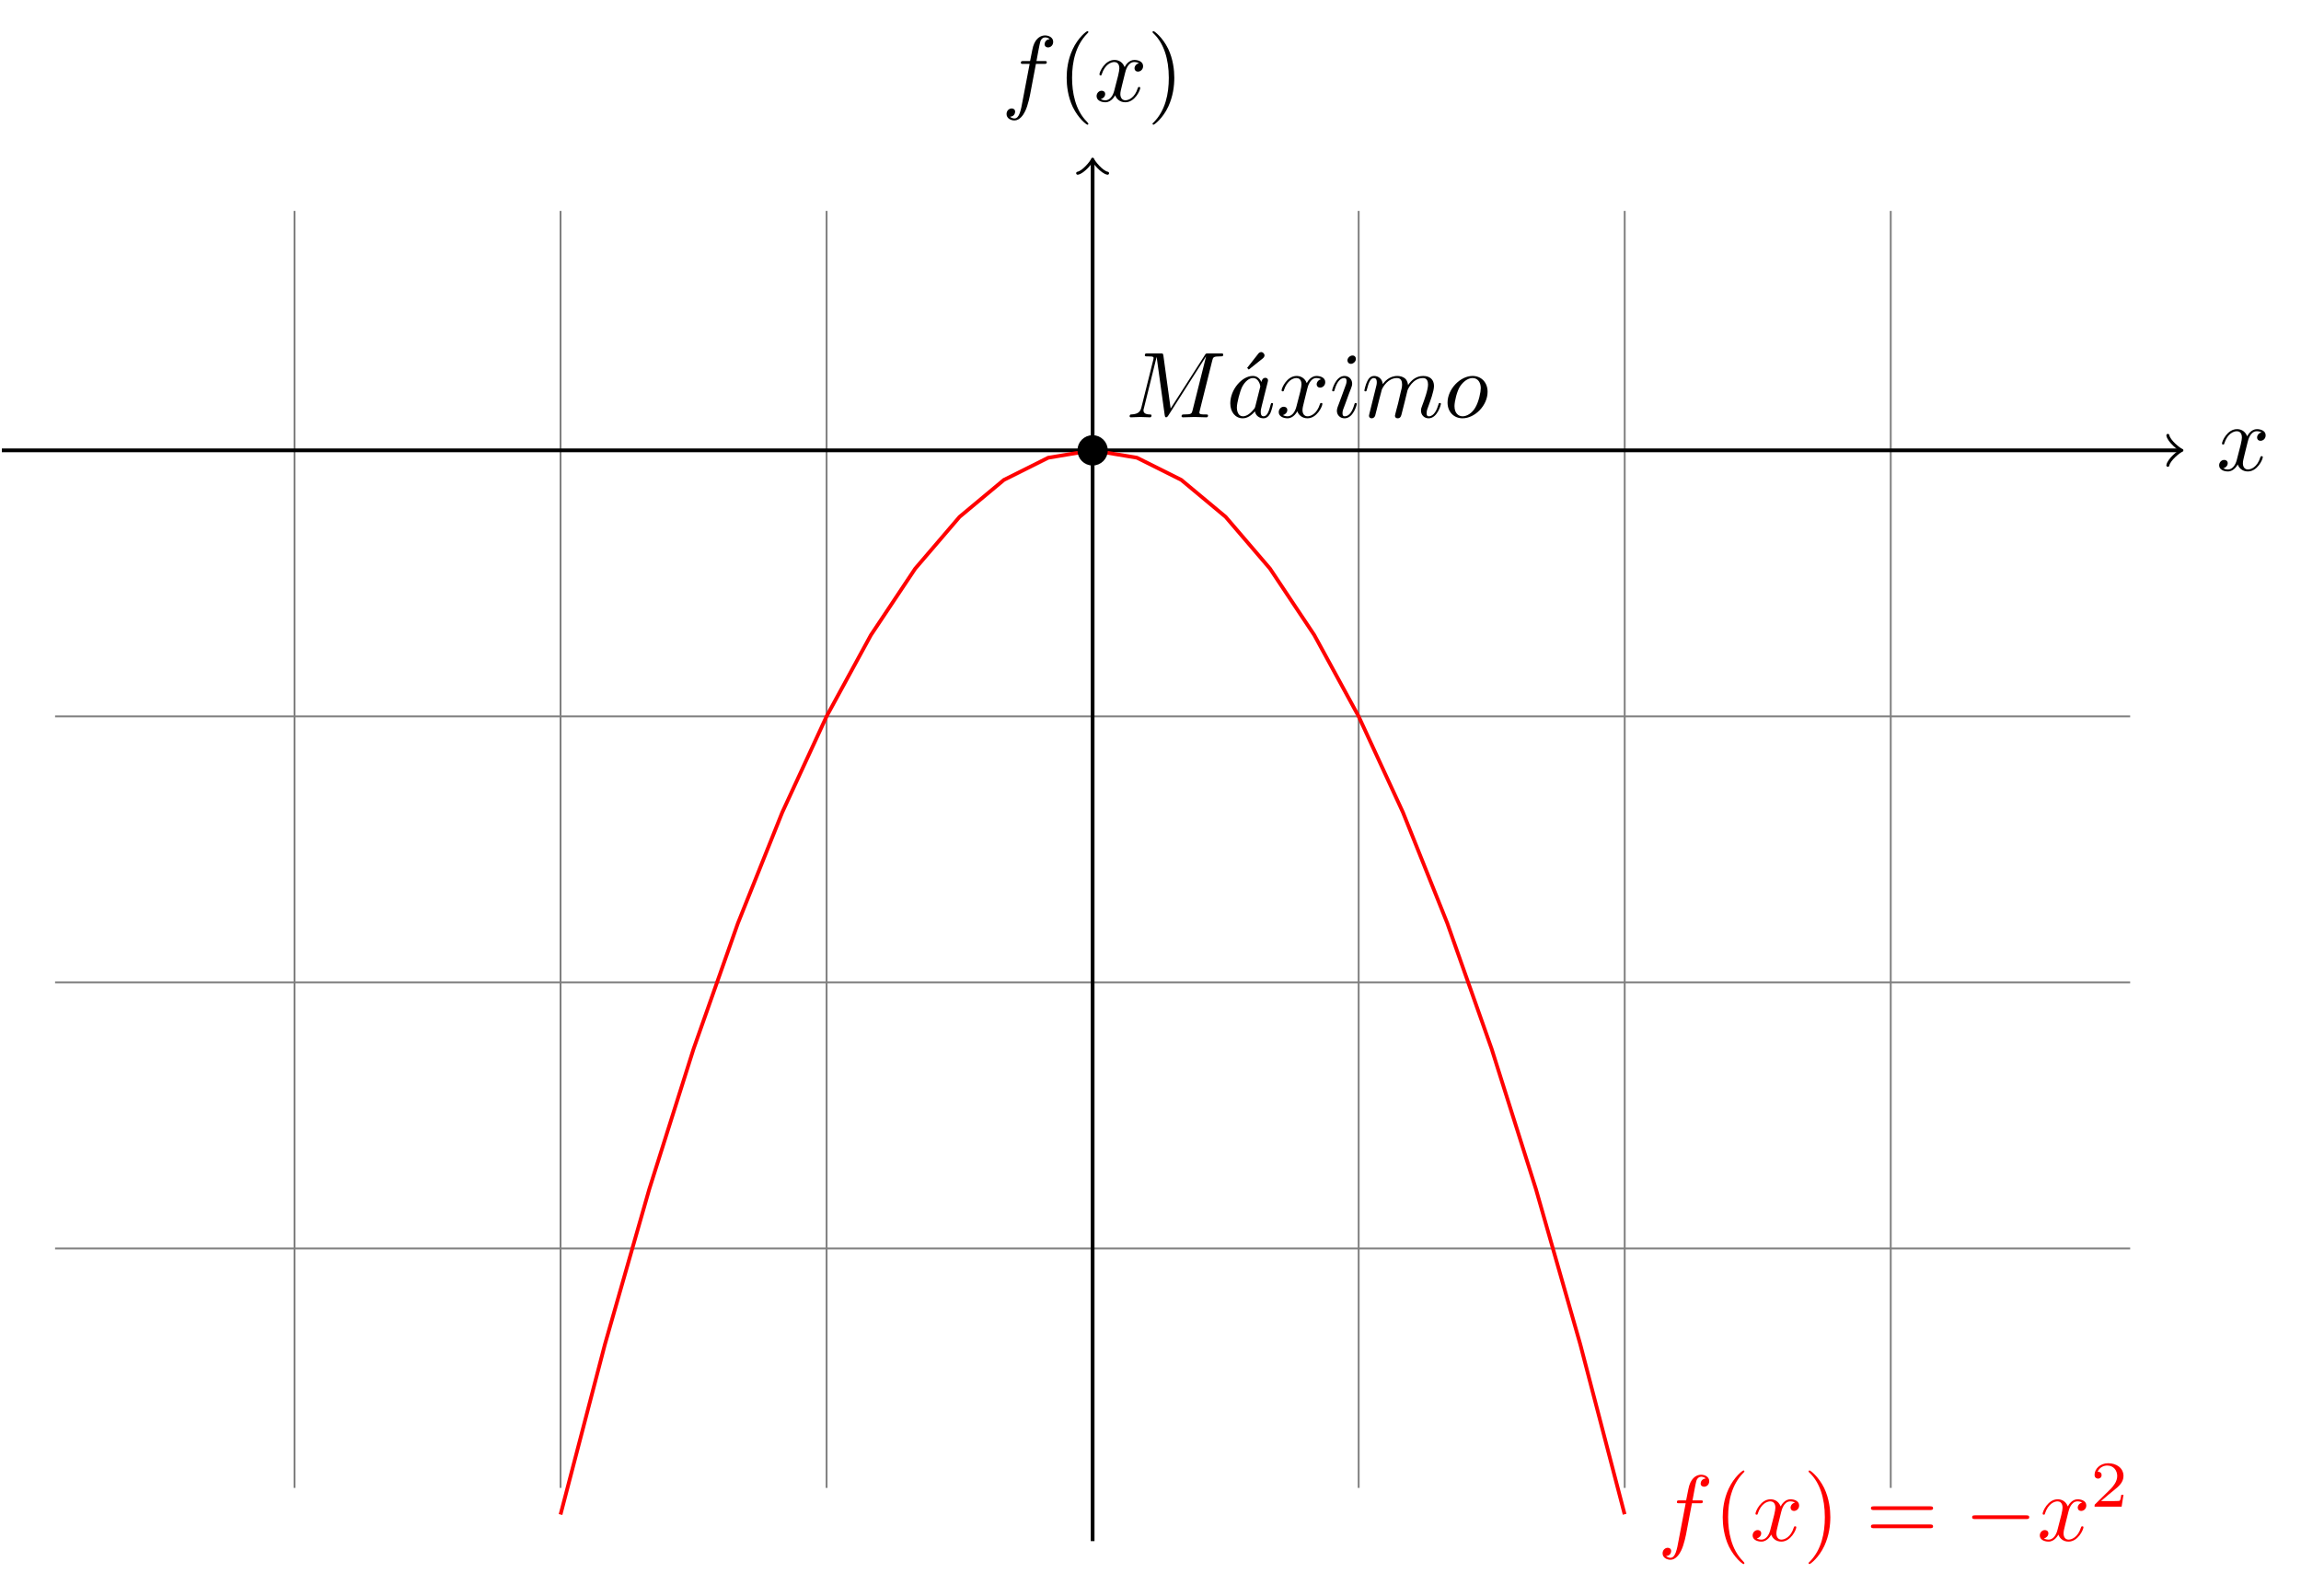
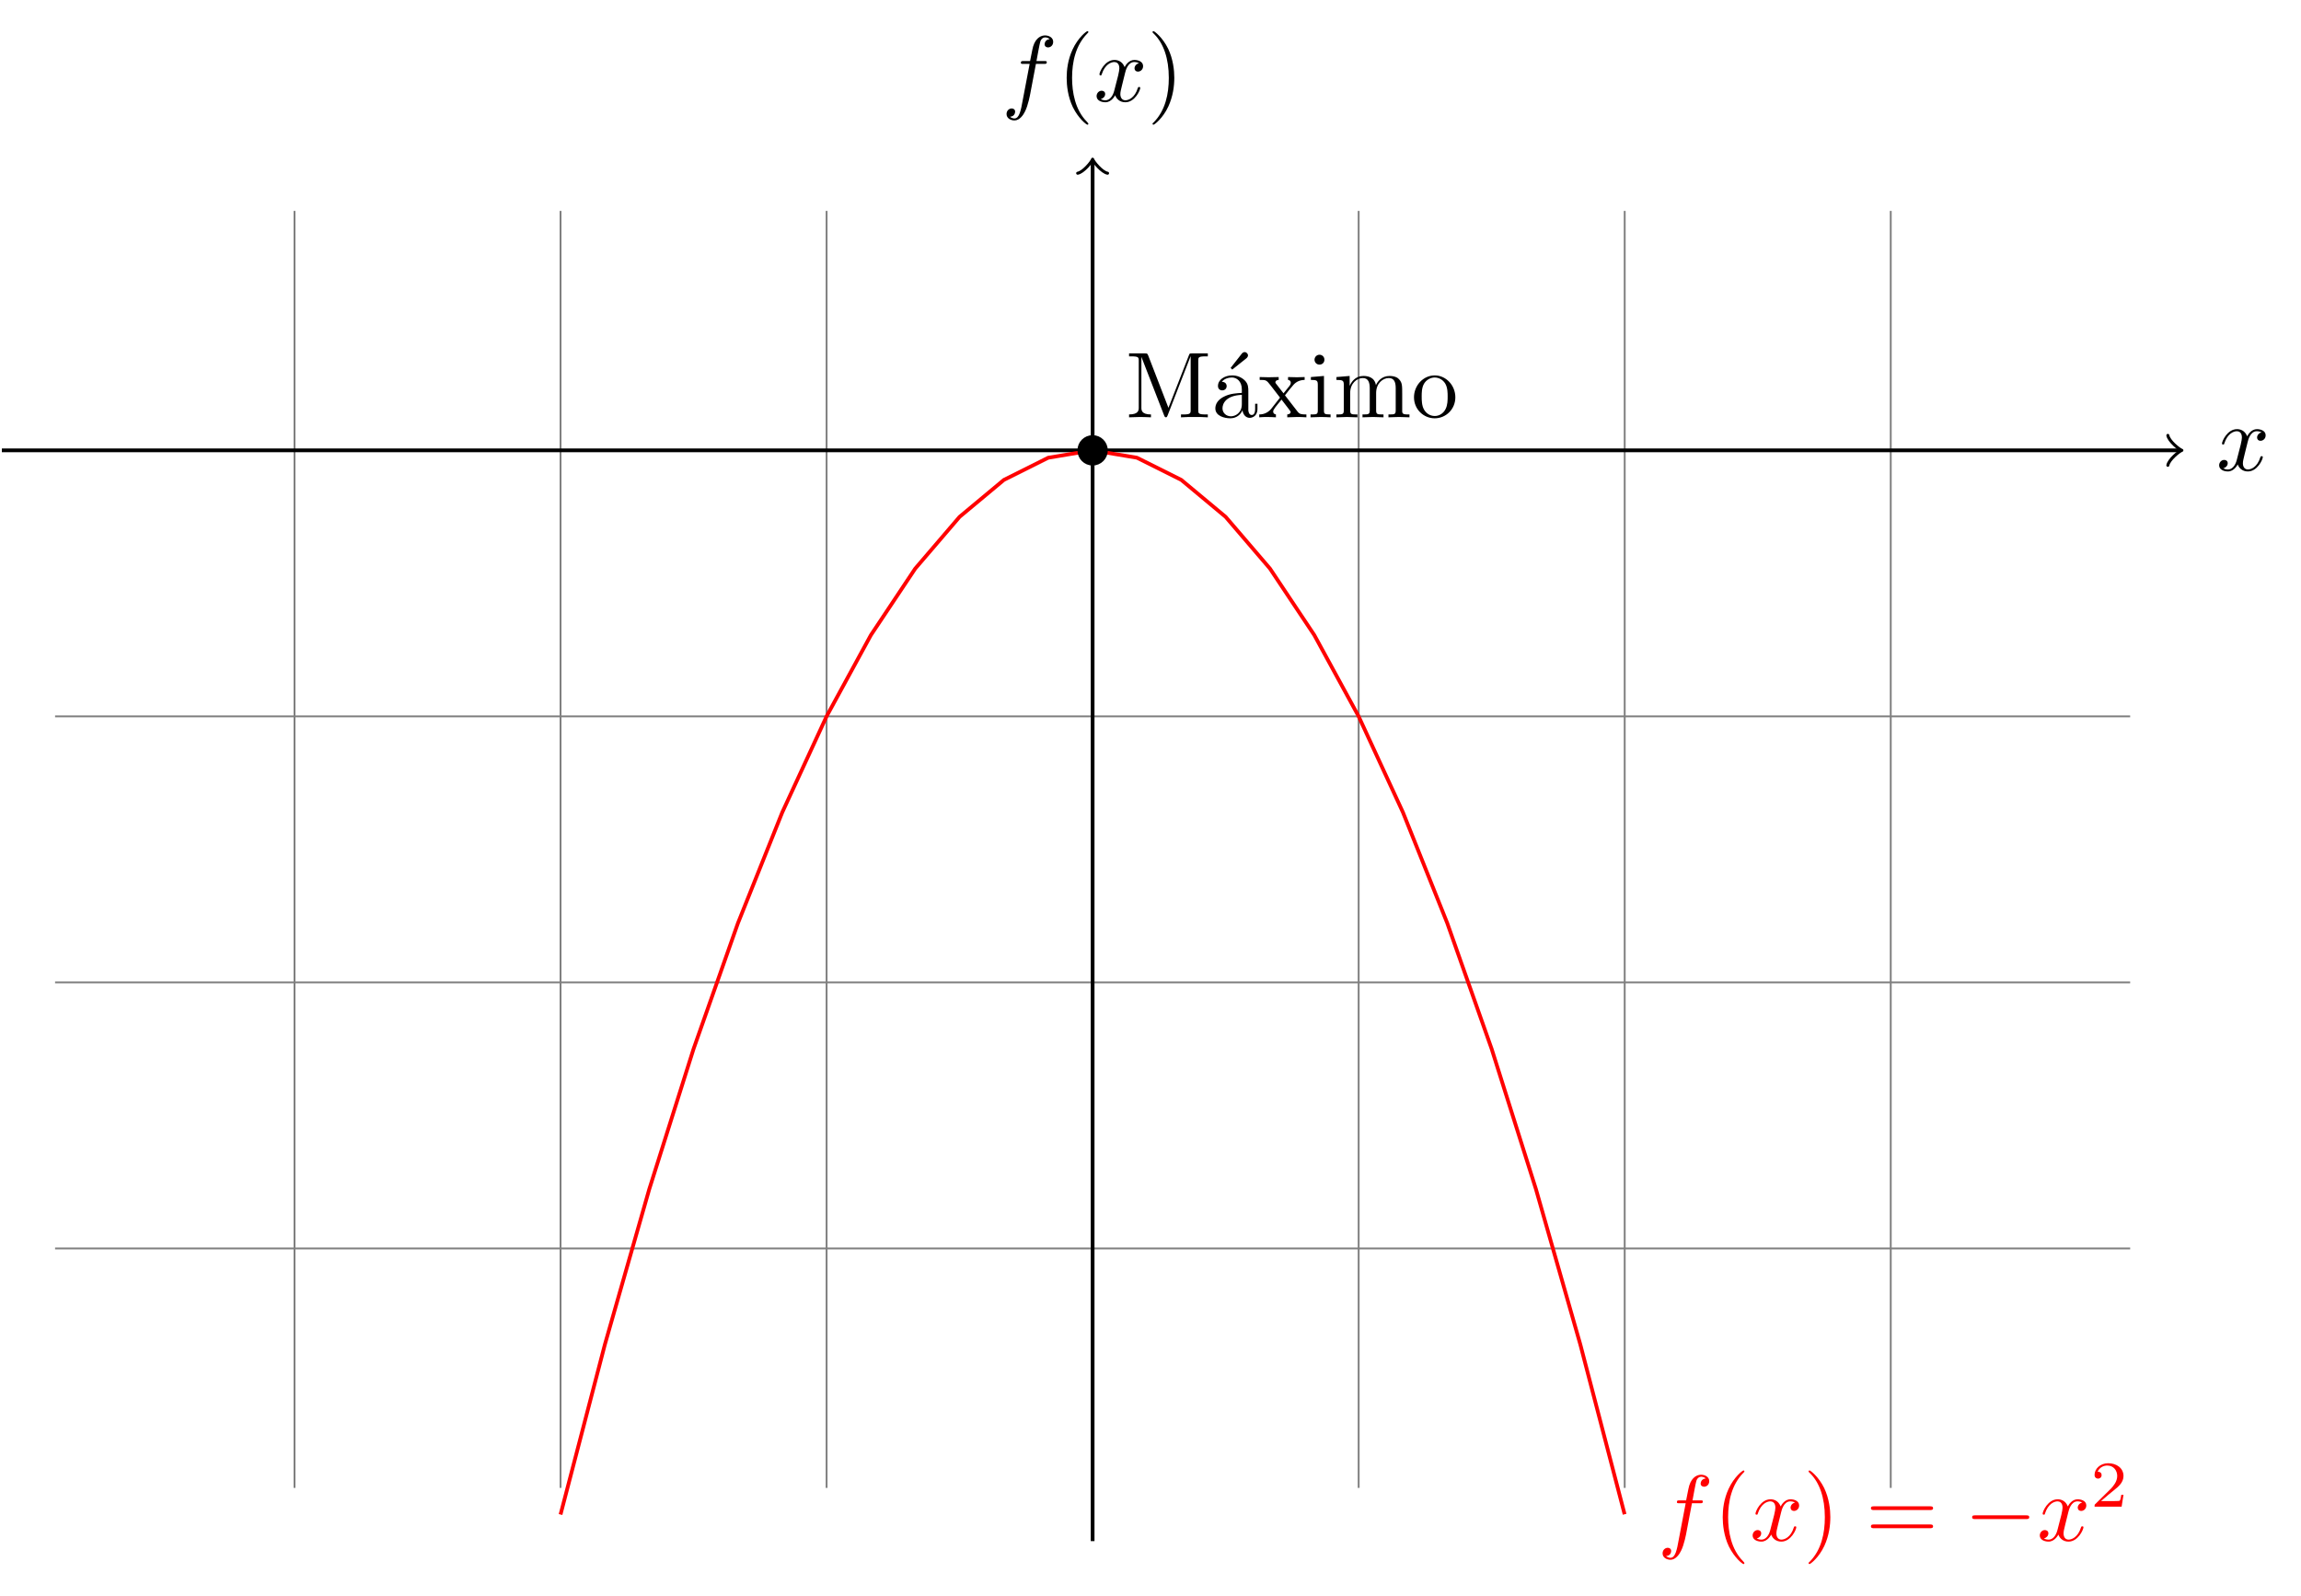
<svg xmlns="http://www.w3.org/2000/svg" version="1.1" id="svg1" width="326.9" height="226.617" viewBox="0 0 326.9 226.617">
  <defs id="defs1" />
  <g id="g1">
    <path id="path1" d="m -110.552,-85.04 h 221.105 m -221.105,28.347 H 110.552 M -110.552,-28.347 H 110.552 M -110.552,0 H 110.552 M -85.04,-110.552 v 136.064 m 28.347,-136.064 v 136.064 m 28.347,-136.064 V 25.512 M 0,-110.552 v 136.064 m 28.347,-136.064 v 136.064 m 28.347,-136.064 v 136.064 m 28.347,-136.064 v 136.064" style="fill:none;stroke:#808080;stroke-width:0.199;stroke-linecap:butt;stroke-linejoin:miter;stroke-miterlimit:10;stroke-dasharray:none;stroke-opacity:1" transform="matrix(1.333333,0,0,-1.333333,155.2267,63.97867)" />
    <path id="path2" d="M -116.222,0 H 115.764" style="fill:none;stroke:#000000;stroke-width:0.399;stroke-linecap:butt;stroke-linejoin:miter;stroke-miterlimit:10;stroke-dasharray:none;stroke-opacity:1" transform="matrix(1.333333,0,0,-1.333333,155.2267,63.97867)" />
    <path id="path3" d="M -1.196,1.594 C -1.096,0.996 0,0.1 0.299,0 0,-0.1 -1.096,-0.996 -1.196,-1.594" style="fill:none;stroke:#000000;stroke-width:0.319;stroke-linecap:round;stroke-linejoin:round;stroke-miterlimit:10;stroke-dasharray:none;stroke-opacity:1" transform="matrix(1.333333,0,0,-1.333333,309.5784,63.97867)" />
    <path id="path4" d="m 3.327,-3.011 c 0.059,-0.258 0.293,-1.172 0.984,-1.172 0.047,0 0.293,0 0.504,0.129 -0.281,0.047 -0.48,0.305 -0.48,0.539 0,0.164 0.105,0.352 0.375,0.352 0.223,0 0.539,-0.188 0.539,-0.586 0,-0.516 -0.586,-0.656 -0.926,-0.656 -0.574,0 -0.926,0.527 -1.043,0.762 -0.258,-0.656 -0.785,-0.762 -1.078,-0.762 -1.043,0 -1.605,1.289 -1.605,1.535 0,0.105 0.105,0.105 0.117,0.105 0.082,0 0.117,-0.023 0.129,-0.117 0.34,-1.055 0.996,-1.301 1.336,-1.301 0.188,0 0.539,0.094 0.539,0.668 0,0.305 -0.164,0.973 -0.539,2.367 -0.152,0.621 -0.504,1.043 -0.949,1.043 -0.059,0 -0.281,0 -0.492,-0.129 0.246,-0.059 0.469,-0.27 0.469,-0.539 0,-0.27 -0.223,-0.352 -0.375,-0.352 -0.293,0 -0.539,0.258 -0.539,0.574 0,0.457 0.492,0.656 0.937,0.656 0.656,0 1.008,-0.691 1.043,-0.75 0.117,0.363 0.48,0.75 1.078,0.75 1.02,0 1.594,-1.277 1.594,-1.535 0,-0.094 -0.094,-0.094 -0.129,-0.094 -0.082,0 -0.105,0.035 -0.129,0.105 -0.328,1.066 -0.996,1.312 -1.324,1.312 -0.387,0 -0.539,-0.328 -0.539,-0.656 0,-0.223 0.059,-0.445 0.164,-0.879 z m 0,0" style="fill:#000000;fill-opacity:1;fill-rule:nonzero;stroke:none" aria-label="x" transform="matrix(1.333333,0,0,1.333333,314.88,66.83867)" />
    <path id="path5" d="M 0,-116.222 V 30.723" style="fill:none;stroke:#000000;stroke-width:0.399;stroke-linecap:butt;stroke-linejoin:miter;stroke-miterlimit:10;stroke-dasharray:none;stroke-opacity:1" transform="matrix(1.333333,0,0,-1.333333,155.2267,63.97867)" />
    <path id="path6" d="M -1.196,1.594 C -1.096,0.996 0,0.1 0.299,0 0,-0.1 -1.096,-0.996 -1.196,-1.594" style="fill:none;stroke:#000000;stroke-width:0.319;stroke-linecap:round;stroke-linejoin:round;stroke-miterlimit:10;stroke-dasharray:none;stroke-opacity:1" transform="matrix(0,-1.333333,-1.333333,0,155.2267,23.01417)" />
    <g id="g6" aria-label="f(x)" transform="matrix(1.333333,0,0,1.333333,142.2987,14.39067)">
      <path id="path7" d="M 3.655,-3.984 H 4.51 c 0.199,0 0.305,0 0.305,-0.199 0,-0.105 -0.105,-0.105 -0.27,-0.105 H 3.713 l 0.211,-1.137 c 0.035,-0.211 0.176,-0.914 0.234,-1.043 0.094,-0.188 0.258,-0.34 0.469,-0.34 0.047,0 0.305,0 0.492,0.188 -0.434,0.035 -0.539,0.387 -0.539,0.539 0,0.223 0.176,0.34 0.363,0.34 0.27,0 0.551,-0.211 0.551,-0.598 0,-0.457 -0.457,-0.68 -0.867,-0.68 -0.34,0 -0.961,0.176 -1.266,1.16 -0.059,0.211 -0.082,0.316 -0.328,1.57 H 2.354 c -0.199,0 -0.305,0 -0.305,0.188 0,0.117 0.094,0.117 0.281,0.117 h 0.656 l -0.75,3.937 C 2.061,0.914 1.897,1.828 1.37,1.828 c -0.035,0 -0.281,0 -0.469,-0.188 C 1.358,1.617 1.44,1.254 1.44,1.102 1.44,0.879 1.264,0.762 1.077,0.762 0.819,0.762 0.526,0.973 0.526,1.359 c 0,0.445 0.434,0.68 0.844,0.68 0.551,0 0.949,-0.586 1.125,-0.961 0.328,-0.633 0.551,-1.84 0.562,-1.91 z m 0,0" style="fill:#000000;fill-opacity:1;fill-rule:nonzero;stroke:none" />
      <path id="path8" d="m 9.242,2.391 c 0,-0.035 0,-0.047 -0.164,-0.223 C 7.836,0.914 7.507,-0.961 7.507,-2.496 c 0,-1.723 0.387,-3.457 1.605,-4.711 0.129,-0.117 0.129,-0.129 0.129,-0.164 0,-0.07 -0.035,-0.105 -0.094,-0.105 -0.105,0 -0.996,0.68 -1.582,1.945 -0.516,1.102 -0.633,2.203 -0.633,3.035 0,0.785 0.117,1.992 0.656,3.117 0.598,1.219 1.453,1.875 1.559,1.875 0.059,0 0.094,-0.035 0.094,-0.105 z m 0,0" style="fill:#000000;fill-opacity:1;fill-rule:nonzero;stroke:none" />
      <path id="path9" d="m 13.153,-3.012 c 0.059,-0.258 0.293,-1.172 0.984,-1.172 0.047,0 0.293,0 0.504,0.129 -0.281,0.047 -0.48,0.305 -0.48,0.539 0,0.164 0.105,0.352 0.375,0.352 0.223,0 0.539,-0.188 0.539,-0.586 0,-0.516 -0.586,-0.656 -0.926,-0.656 -0.574,0 -0.926,0.527 -1.043,0.762 -0.258,-0.656 -0.785,-0.762 -1.078,-0.762 -1.043,0 -1.605,1.289 -1.605,1.535 0,0.105 0.105,0.105 0.117,0.105 0.082,0 0.117,-0.023 0.129,-0.117 0.34,-1.055 0.996,-1.301 1.336,-1.301 0.188,0 0.539,0.094 0.539,0.668 0,0.305 -0.164,0.973 -0.539,2.367 -0.152,0.621 -0.504,1.043 -0.949,1.043 -0.059,0 -0.281,0 -0.492,-0.129 0.246,-0.059 0.469,-0.27 0.469,-0.539 0,-0.27 -0.223,-0.352 -0.375,-0.352 -0.293,0 -0.539,0.258 -0.539,0.574 0,0.457 0.492,0.656 0.938,0.656 0.656,0 1.008,-0.691 1.043,-0.75 0.117,0.363 0.48,0.75 1.078,0.75 1.02,0 1.594,-1.277 1.594,-1.535 0,-0.094 -0.094,-0.094 -0.129,-0.094 -0.082,0 -0.105,0.035 -0.129,0.105 -0.328,1.066 -0.996,1.312 -1.324,1.312 -0.387,0 -0.539,-0.328 -0.539,-0.656 0,-0.223 0.059,-0.445 0.164,-0.879 z m 0,0" style="fill:#000000;fill-opacity:1;fill-rule:nonzero;stroke:none" />
      <path id="path10" d="m 18.4,-2.496 c 0,-0.773 -0.117,-1.98 -0.656,-3.105 -0.598,-1.219 -1.465,-1.875 -1.559,-1.875 -0.059,0 -0.105,0.047 -0.105,0.105 0,0.035 0,0.047 0.199,0.234 0.973,0.984 1.535,2.566 1.535,4.641 0,1.711 -0.363,3.457 -1.594,4.723 -0.141,0.117 -0.141,0.129 -0.141,0.164 0,0.059 0.047,0.105 0.105,0.105 0.094,0 0.996,-0.68 1.582,-1.945 0.504,-1.102 0.633,-2.203 0.633,-3.047 z m 0,0" style="fill:#000000;fill-opacity:1;fill-rule:nonzero;stroke:none" />
    </g>
    <path id="path11" d="m -56.694,-113.387 4.724,18.11 4.724,16.535 4.724,14.96 4.724,13.386 4.724,11.811 4.724,10.236 4.724,8.662 4.724,7.087 4.724,5.512 4.724,3.938 4.724,2.363 L -0.003,0 4.721,-0.786 l 4.724,-2.361 4.724,-3.936 4.724,-5.51 4.724,-7.085 4.724,-8.659 4.724,-10.234 4.724,-11.808 4.724,-13.384 4.724,-14.958 4.724,-16.532 4.724,-18.107" style="fill:none;stroke:#ff0000;stroke-width:0.399;stroke-linecap:butt;stroke-linejoin:miter;stroke-miterlimit:10;stroke-dasharray:none;stroke-opacity:1" transform="matrix(1.333333,0,0,-1.333333,155.2267,63.97867)" />
    <g id="g11" aria-label="f(x)=−x&#10;2" transform="matrix(1.333333,0,0,1.333333,235.5013,218.8693)">
      <path id="path12" d="m 3.655,-3.983 h 0.855 c 0.199,0 0.305,0 0.305,-0.199 0,-0.105 -0.105,-0.105 -0.27,-0.105 H 3.714 l 0.211,-1.137 c 0.035,-0.211 0.176,-0.914 0.234,-1.043 0.094,-0.188 0.258,-0.34 0.469,-0.34 0.047,0 0.305,0 0.492,0.188 -0.434,0.035 -0.539,0.387 -0.539,0.539 0,0.223 0.176,0.34 0.363,0.34 0.27,0 0.551,-0.211 0.551,-0.598 0,-0.457 -0.457,-0.68 -0.867,-0.68 -0.34,0 -0.961,0.176 -1.266,1.16 -0.059,0.211 -0.082,0.316 -0.328,1.57 H 2.354 c -0.199,0 -0.305,0 -0.305,0.188 0,0.117 0.094,0.117 0.281,0.117 h 0.656 l -0.75,3.938 C 2.062,0.915 1.897,1.829 1.37,1.829 c -0.035,0 -0.281,0 -0.469,-0.188 C 1.358,1.619 1.44,1.255 1.44,1.103 c 0,-0.223 -0.176,-0.34 -0.363,-0.34 -0.258,0 -0.551,0.211 -0.551,0.598 0,0.445 0.434,0.68 0.844,0.68 0.551,0 0.949,-0.586 1.125,-0.961 0.328,-0.633 0.551,-1.84 0.562,-1.91 z m 0,0" style="fill:#ff0000;fill-opacity:1;fill-rule:nonzero;stroke:none" />
      <path id="path13" d="m 9.242,2.392 c 0,-0.035 0,-0.047 -0.164,-0.223 -1.242,-1.254 -1.57,-3.129 -1.57,-4.664 0,-1.723 0.387,-3.457 1.605,-4.711 0.129,-0.117 0.129,-0.129 0.129,-0.164 0,-0.07 -0.035,-0.105 -0.094,-0.105 -0.105,0 -0.996,0.68 -1.582,1.945 -0.516,1.102 -0.633,2.203 -0.633,3.035 0,0.785 0.117,1.992 0.656,3.117 0.598,1.219 1.453,1.875 1.559,1.875 0.059,0 0.094,-0.035 0.094,-0.105 z m 0,0" style="fill:#ff0000;fill-opacity:1;fill-rule:nonzero;stroke:none" />
      <path id="path14" d="m 13.153,-3.01 c 0.059,-0.258 0.293,-1.172 0.984,-1.172 0.047,0 0.293,0 0.504,0.129 -0.281,0.047 -0.48,0.305 -0.48,0.539 0,0.164 0.105,0.352 0.375,0.352 0.223,0 0.539,-0.188 0.539,-0.586 0,-0.516 -0.586,-0.656 -0.926,-0.656 -0.574,0 -0.926,0.527 -1.043,0.762 -0.258,-0.656 -0.785,-0.762 -1.078,-0.762 -1.043,0 -1.605,1.289 -1.605,1.535 0,0.105 0.105,0.105 0.117,0.105 0.082,0 0.117,-0.023 0.129,-0.117 0.34,-1.055 0.996,-1.301 1.336,-1.301 0.188,0 0.539,0.094 0.539,0.668 0,0.305 -0.164,0.973 -0.539,2.367 -0.152,0.621 -0.504,1.043 -0.949,1.043 -0.059,0 -0.281,0 -0.492,-0.129 0.246,-0.059 0.469,-0.27 0.469,-0.539 0,-0.27 -0.223,-0.352 -0.375,-0.352 -0.293,0 -0.539,0.258 -0.539,0.574 0,0.457 0.492,0.656 0.938,0.656 0.656,0 1.008,-0.691 1.043,-0.75 0.117,0.363 0.48,0.75 1.078,0.75 1.02,0 1.594,-1.277 1.594,-1.535 0,-0.094 -0.094,-0.094 -0.129,-0.094 -0.082,0 -0.105,0.035 -0.129,0.105 -0.328,1.066 -0.996,1.312 -1.324,1.312 -0.387,0 -0.539,-0.328 -0.539,-0.656 0,-0.223 0.059,-0.445 0.164,-0.879 z m 0,0" style="fill:#ff0000;fill-opacity:1;fill-rule:nonzero;stroke:none" />
      <path id="path15" d="m 18.4,-2.495 c 0,-0.773 -0.117,-1.98 -0.656,-3.105 -0.598,-1.219 -1.465,-1.875 -1.559,-1.875 -0.059,0 -0.105,0.047 -0.105,0.105 0,0.035 0,0.047 0.199,0.234 0.973,0.984 1.535,2.566 1.535,4.641 0,1.711 -0.363,3.457 -1.594,4.723 -0.141,0.117 -0.141,0.129 -0.141,0.164 0,0.059 0.047,0.105 0.105,0.105 0.094,0 0.996,-0.68 1.582,-1.945 0.504,-1.102 0.633,-2.203 0.633,-3.047 z m 10.605,-0.762 c 0.152,0 0.34,0 0.34,-0.199 0,-0.199 -0.188,-0.199 -0.328,-0.199 h -5.965 c -0.141,0 -0.328,0 -0.328,0.199 0,0.199 0.188,0.199 0.34,0.199 z m 0.012,1.934 c 0.141,0 0.328,0 0.328,-0.199 0,-0.199 -0.188,-0.199 -0.34,-0.199 H 23.064 c -0.152,0 -0.34,0 -0.34,0.199 0,0.199 0.188,0.199 0.328,0.199 z m 0,0" style="fill:#ff0000;fill-opacity:1;fill-rule:nonzero;stroke:none" />
      <path id="path16" d="m 39.239,-2.296 c 0.176,0 0.352,0 0.352,-0.199 0,-0.199 -0.176,-0.199 -0.352,-0.199 h -5.391 c -0.164,0 -0.34,0 -0.34,0.199 0,0.199 0.176,0.199 0.34,0.199 z m 0,0" style="fill:#ff0000;fill-opacity:1;fill-rule:nonzero;stroke:none" />
      <path id="path17" d="m 43.751,-3.01 c 0.059,-0.258 0.293,-1.172 0.984,-1.172 0.047,0 0.293,0 0.504,0.129 -0.281,0.047 -0.48,0.305 -0.48,0.539 0,0.164 0.105,0.352 0.375,0.352 0.223,0 0.539,-0.188 0.539,-0.586 0,-0.516 -0.586,-0.656 -0.926,-0.656 -0.574,0 -0.926,0.527 -1.043,0.762 -0.258,-0.656 -0.785,-0.762 -1.078,-0.762 -1.043,0 -1.605,1.289 -1.605,1.535 0,0.105 0.105,0.105 0.117,0.105 0.082,0 0.117,-0.023 0.129,-0.117 0.34,-1.055 0.996,-1.301 1.336,-1.301 0.188,0 0.539,0.094 0.539,0.668 0,0.305 -0.164,0.973 -0.539,2.367 -0.152,0.621 -0.504,1.043 -0.949,1.043 -0.059,0 -0.281,0 -0.492,-0.129 0.246,-0.059 0.469,-0.27 0.469,-0.539 0,-0.27 -0.223,-0.352 -0.375,-0.352 -0.293,0 -0.539,0.258 -0.539,0.574 0,0.457 0.492,0.656 0.938,0.656 0.656,0 1.008,-0.691 1.043,-0.75 0.117,0.363 0.48,0.75 1.078,0.75 1.02,0 1.594,-1.277 1.594,-1.535 0,-0.094 -0.094,-0.094 -0.129,-0.094 -0.082,0 -0.105,0.035 -0.129,0.105 -0.328,1.066 -0.996,1.312 -1.324,1.312 -0.387,0 -0.539,-0.328 -0.539,-0.656 0,-0.223 0.059,-0.445 0.164,-0.879 z m 0,0" style="fill:#ff0000;fill-opacity:1;fill-rule:nonzero;stroke:none" />
      <path id="path18" d="m 49.634,-4.882 h -0.234 c -0.023,0.152 -0.082,0.562 -0.176,0.633 -0.059,0.035 -0.598,0.035 -0.691,0.035 h -1.289 c 0.738,-0.645 0.984,-0.844 1.395,-1.172 0.516,-0.41 0.996,-0.844 0.996,-1.5 0,-0.844 -0.738,-1.359 -1.629,-1.359 -0.867,0 -1.453,0.609 -1.453,1.242 0,0.363 0.305,0.398 0.375,0.398 0.164,0 0.375,-0.117 0.375,-0.375 0,-0.129 -0.059,-0.363 -0.422,-0.363 0.223,-0.504 0.691,-0.656 1.02,-0.656 0.703,0 1.066,0.551 1.066,1.113 0,0.609 -0.434,1.09 -0.656,1.336 l -1.688,1.664 c -0.07,0.059 -0.07,0.07 -0.07,0.27 h 2.883 z m 0,0" style="fill:#ff0000;fill-opacity:1;fill-rule:nonzero;stroke:none" />
    </g>
    <path id="path19" d="M 1.417,0 C 1.417,0.783 0.783,1.417 0,1.417 -0.783,1.417 -1.417,0.783 -1.417,0 c 0,-0.783 0.635,-1.417 1.417,-1.417 0.783,0 1.417,0.635 1.417,1.417 z" style="fill:#000000;fill-opacity:1;fill-rule:nonzero;stroke:#000000;stroke-width:0.399;stroke-linecap:butt;stroke-linejoin:miter;stroke-miterlimit:10;stroke-dasharray:none;stroke-opacity:1" transform="matrix(1.333333,0,0,-1.333333,155.2267,63.97867)" />
-     <g id="g19" aria-label="M´aximo" transform="matrix(1.333333,0,0,1.333333,159.92,59.28533)">
-       <path id="path20" d="m 9.224,-6.035 c 0.094,-0.363 0.105,-0.457 0.855,-0.457 0.234,0 0.316,0 0.316,-0.199 0,-0.117 -0.094,-0.117 -0.27,-0.117 H 8.814 c -0.258,0 -0.27,0 -0.387,0.199 L 4.794,-0.938 4.021,-6.574 c -0.035,-0.234 -0.059,-0.234 -0.316,-0.234 h -1.359 c -0.188,0 -0.305,0 -0.305,0.199 0,0.117 0.094,0.117 0.293,0.117 0.129,0 0.305,0.012 0.422,0.012 0.164,0.023 0.223,0.059 0.223,0.164 0,0.035 -0.012,0.07 -0.035,0.188 L 1.677,-1.055 c -0.105,0.398 -0.27,0.715 -1.078,0.75 -0.047,0 -0.176,0 -0.176,0.188 0,0.082 0.059,0.117 0.141,0.117 0.316,0 0.668,-0.035 0.996,-0.035 0.34,0 0.691,0.035 1.02,0.035 0.047,0 0.176,0 0.176,-0.199 0,-0.105 -0.105,-0.105 -0.176,-0.105 -0.562,-0.012 -0.68,-0.211 -0.68,-0.445 0,-0.07 0.012,-0.117 0.047,-0.223 L 3.294,-6.41 h 0.012 l 0.855,6.176 c 0.023,0.129 0.035,0.234 0.152,0.234 0.105,0 0.176,-0.105 0.223,-0.176 L 8.556,-6.481 h 0.012 L 7.138,-0.774 c -0.094,0.387 -0.117,0.469 -0.902,0.469 -0.164,0 -0.281,0 -0.281,0.188 0,0.117 0.129,0.117 0.152,0.117 0.281,0 0.961,-0.035 1.23,-0.035 0.41,0 0.844,0.035 1.254,0.035 0.059,0 0.188,0 0.188,-0.199 0,-0.105 -0.094,-0.105 -0.281,-0.105 -0.363,0 -0.645,0 -0.645,-0.188 0,-0.035 0,-0.059 0.047,-0.234 z m 0,0" style="fill:#000000;fill-opacity:1;fill-rule:nonzero;stroke:none" />
-       <path id="path21" d="m 14.632,-6.293 c 0.082,-0.07 0.164,-0.188 0.164,-0.305 0,-0.176 -0.176,-0.352 -0.352,-0.352 -0.152,0 -0.258,0.105 -0.305,0.164 l -1.195,1.523 0.176,0.176 z m 0,0" style="fill:#000000;fill-opacity:1;fill-rule:nonzero;stroke:none" />
-       <path id="path22" d="m 14.465,-3.762 c -0.176,-0.375 -0.469,-0.645 -0.914,-0.645 -1.172,0 -2.402,1.465 -2.402,2.918 0,0.938 0.551,1.594 1.324,1.594 0.199,0 0.703,-0.035 1.301,-0.738 0.07,0.41 0.422,0.738 0.902,0.738 0.352,0 0.574,-0.223 0.738,-0.539 0.164,-0.363 0.293,-0.973 0.293,-0.996 0,-0.094 -0.082,-0.094 -0.117,-0.094 -0.094,0 -0.105,0.035 -0.141,0.176 -0.164,0.645 -0.352,1.242 -0.75,1.242 -0.27,0 -0.305,-0.258 -0.305,-0.457 0,-0.223 0.023,-0.305 0.129,-0.738 0.117,-0.422 0.129,-0.527 0.223,-0.902 l 0.352,-1.395 c 0.07,-0.281 0.07,-0.293 0.07,-0.34 0,-0.164 -0.117,-0.27 -0.281,-0.27 -0.246,0 -0.387,0.223 -0.422,0.445 z m -0.645,2.578 c -0.047,0.176 -0.047,0.199 -0.199,0.363 -0.445,0.551 -0.844,0.715 -1.125,0.715 -0.504,0 -0.645,-0.551 -0.645,-0.938 0,-0.504 0.328,-1.723 0.551,-2.18 0.305,-0.598 0.762,-0.961 1.16,-0.961 0.645,0 0.785,0.82 0.785,0.879 0,0.059 -0.023,0.117 -0.035,0.164 z m 5.525,-1.828 c 0.059,-0.258 0.293,-1.172 0.984,-1.172 0.047,0 0.293,0 0.504,0.129 -0.281,0.047 -0.48,0.305 -0.48,0.539 0,0.164 0.105,0.352 0.375,0.352 0.223,0 0.539,-0.188 0.539,-0.586 0,-0.516 -0.586,-0.656 -0.926,-0.656 -0.574,0 -0.926,0.527 -1.043,0.762 -0.258,-0.656 -0.785,-0.762 -1.078,-0.762 -1.043,0 -1.605,1.289 -1.605,1.535 0,0.105 0.105,0.105 0.117,0.105 0.082,0 0.117,-0.023 0.129,-0.117 0.34,-1.055 0.996,-1.301 1.336,-1.301 0.188,0 0.539,0.094 0.539,0.668 0,0.305 -0.164,0.973 -0.539,2.367 -0.152,0.621 -0.504,1.043 -0.949,1.043 -0.059,0 -0.281,0 -0.492,-0.129 0.246,-0.059 0.469,-0.27 0.469,-0.539 0,-0.27 -0.223,-0.352 -0.375,-0.352 -0.293,0 -0.539,0.258 -0.539,0.574 0,0.457 0.492,0.656 0.938,0.656 0.656,0 1.008,-0.691 1.043,-0.75 0.117,0.363 0.48,0.75 1.078,0.75 1.02,0 1.594,-1.277 1.594,-1.535 0,-0.094 -0.094,-0.094 -0.129,-0.094 -0.082,0 -0.105,0.035 -0.129,0.105 -0.328,1.066 -0.996,1.313 -1.324,1.313 -0.387,0 -0.539,-0.328 -0.539,-0.656 0,-0.223 0.059,-0.445 0.164,-0.879 z m 5.188,-3.211 c 0,-0.199 -0.129,-0.363 -0.363,-0.363 -0.27,0 -0.539,0.258 -0.539,0.527 0,0.188 0.141,0.363 0.375,0.363 0.234,0 0.527,-0.234 0.527,-0.527 z m -0.75,3.738 c 0.117,-0.281 0.117,-0.305 0.223,-0.574 0.07,-0.199 0.129,-0.34 0.129,-0.527 0,-0.445 -0.328,-0.82 -0.82,-0.82 -0.938,0 -1.312,1.453 -1.312,1.535 0,0.105 0.094,0.105 0.117,0.105 0.094,0 0.105,-0.023 0.152,-0.188 0.27,-0.938 0.668,-1.23 1.008,-1.23 0.082,0 0.258,0 0.258,0.316 0,0.211 -0.07,0.422 -0.117,0.516 -0.082,0.258 -0.527,1.418 -0.68,1.852 -0.105,0.258 -0.234,0.586 -0.234,0.797 0,0.469 0.34,0.809 0.82,0.809 0.938,0 1.301,-1.441 1.301,-1.535 0,-0.094 -0.094,-0.094 -0.117,-0.094 -0.105,0 -0.105,0.023 -0.152,0.176 -0.176,0.633 -0.504,1.242 -1.02,1.242 -0.164,0 -0.234,-0.105 -0.234,-0.328 0,-0.258 0.059,-0.398 0.293,-0.996 z m 2.238,1.898 c -0.035,0.152 -0.094,0.375 -0.094,0.422 0,0.188 0.141,0.27 0.293,0.27 0.117,0 0.293,-0.07 0.363,-0.27 0.012,-0.023 0.129,-0.492 0.188,-0.738 l 0.223,-0.902 c 0.059,-0.223 0.117,-0.434 0.176,-0.668 0.035,-0.164 0.117,-0.457 0.129,-0.492 0.141,-0.316 0.668,-1.219 1.617,-1.219 0.445,0 0.539,0.363 0.539,0.691 0,0.258 -0.07,0.539 -0.152,0.832 l -0.27,1.16 -0.199,0.75 c -0.047,0.199 -0.141,0.539 -0.141,0.586 0,0.188 0.141,0.27 0.293,0.27 0.305,0 0.375,-0.246 0.445,-0.562 0.141,-0.563 0.516,-2.016 0.598,-2.402 0.035,-0.129 0.562,-1.324 1.652,-1.324 0.422,0 0.539,0.34 0.539,0.691 0,0.574 -0.422,1.711 -0.621,2.238 -0.094,0.234 -0.129,0.352 -0.129,0.551 0,0.469 0.352,0.809 0.809,0.809 0.938,0 1.312,-1.453 1.312,-1.535 0,-0.094 -0.094,-0.094 -0.117,-0.094 -0.105,0 -0.105,0.023 -0.152,0.176 -0.152,0.527 -0.469,1.242 -1.02,1.242 -0.164,0 -0.234,-0.105 -0.234,-0.328 0,-0.258 0.082,-0.492 0.176,-0.715 0.188,-0.516 0.609,-1.617 0.609,-2.191 0,-0.645 -0.398,-1.066 -1.148,-1.066 -0.75,0 -1.254,0.445 -1.617,0.973 -0.012,-0.129 -0.047,-0.469 -0.328,-0.715 -0.246,-0.199 -0.562,-0.258 -0.809,-0.258 -0.902,0 -1.383,0.645 -1.559,0.867 -0.047,-0.562 -0.469,-0.867 -0.914,-0.867 -0.457,0 -0.645,0.387 -0.738,0.574 -0.176,0.34 -0.305,0.938 -0.305,0.961 0,0.105 0.094,0.105 0.117,0.105 0.094,0 0.105,-0.012 0.164,-0.234 0.176,-0.703 0.375,-1.184 0.727,-1.184 0.164,0 0.316,0.082 0.316,0.457 0,0.211 -0.035,0.316 -0.164,0.832 z M 38.565,-2.719 c 0,-1.031 -0.703,-1.688 -1.594,-1.688 -1.336,0 -2.672,1.418 -2.672,2.836 0,0.984 0.668,1.676 1.594,1.676 1.324,0 2.672,-1.371 2.672,-2.824 z m -2.66,2.613 c -0.434,0 -0.867,-0.316 -0.867,-1.09 0,-0.492 0.258,-1.559 0.574,-2.074 0.504,-0.762 1.066,-0.914 1.348,-0.914 0.574,0 0.879,0.48 0.879,1.078 0,0.387 -0.199,1.43 -0.586,2.074 -0.34,0.586 -0.891,0.926 -1.348,0.926 z m 0,0" style="fill:#000000;fill-opacity:1;fill-rule:nonzero;stroke:none" />
-     </g>
+     <path id="path20" d="M 2.404,-6.586 C 2.31,-6.809 2.287,-6.809 2.052,-6.809 h -1.688 v 0.316 h 0.246 c 0.762,0 0.785,0.105 0.785,0.469 v 4.98 c 0,0.27 0,0.738 -1.031,0.738 V -1.328125e-4 C 0.716,-0.012 1.208,-0.035 1.537,-0.035 c 0.328,0 0.82,0.023 1.16,0.035 V -0.305 c -1.02,0 -1.02,-0.469 -1.02,-0.738 v -5.367 h 0.012 L 4.091,-0.223 c 0.047,0.129 0.094,0.223 0.199,0.223 0.105,0 0.129,-0.082 0.176,-0.187 L 6.915,-6.492 h 0.012 v 5.719 c 0,0.352 -0.023,0.469 -0.785,0.469 H 5.896 v 0.305 c 0.375,-0.035 1.043,-0.035 1.441,-0.035 0.387,0 1.055,0 1.418,0.035 V -0.305 h -0.234 c -0.773,0 -0.785,-0.117 -0.785,-0.469 V -6.024 c 0,-0.363 0.012,-0.469 0.785,-0.469 h 0.234 V -6.809 H 7.08 C 6.81,-6.809 6.81,-6.797 6.74,-6.61 L 4.56,-1.008 Z m 10.468,0.293 c 0.082,-0.07 0.164,-0.188 0.164,-0.305 0,-0.176 -0.176,-0.352 -0.352,-0.352 -0.152,0 -0.258,0.105 -0.305,0.164 l -1.195,1.523 0.176,0.176 z m -0.422,5.531 c 0.035,0.398 0.305,0.82 0.773,0.82 0.211,0 0.82,-0.141 0.82,-0.949 V -1.442 h -0.246 v 0.551 c 0,0.586 -0.246,0.645 -0.363,0.645 -0.328,0 -0.363,-0.457 -0.363,-0.504 V -2.742 c 0,-0.41 0,-0.809 -0.363,-1.172 -0.387,-0.387 -0.879,-0.551 -1.359,-0.551 -0.82,0 -1.512,0.469 -1.512,1.125 0,0.305 0.199,0.469 0.457,0.469 0.281,0 0.469,-0.199 0.469,-0.457 0,-0.117 -0.059,-0.445 -0.516,-0.457 0.27,-0.352 0.762,-0.457 1.078,-0.457 0.492,0 1.055,0.387 1.055,1.277 v 0.363 c -0.504,0.035 -1.207,0.059 -1.828,0.363 -0.75,0.34 -0.996,0.855 -0.996,1.289 0,0.809 0.961,1.055 1.594,1.055 0.656,0 1.113,-0.398 1.301,-0.867 z m -0.07,-1.629 v 0.996 c 0,0.949 -0.715,1.289 -1.16,1.289 -0.492,0 -0.902,-0.352 -0.902,-0.855 0,-0.539 0.422,-1.371 2.062,-1.43 z m 4.594,0.047 c 0.293,-0.375 0.68,-0.867 0.914,-1.125 0.316,-0.352 0.715,-0.504 1.184,-0.516 v -0.305 c -0.258,0.012 -0.551,0.023 -0.809,0.023 -0.305,0 -0.832,-0.023 -0.961,-0.023 v 0.305 c 0.211,0.023 0.293,0.152 0.293,0.305 0,0.164 -0.105,0.293 -0.152,0.352 l -0.621,0.773 -0.773,-0.996 c -0.094,-0.105 -0.094,-0.129 -0.094,-0.188 0,-0.152 0.152,-0.234 0.352,-0.246 v -0.305 c -0.258,0 -0.914,0.023 -1.078,0.023 -0.211,0 -0.68,-0.012 -0.949,-0.023 v 0.305 c 0.703,0 0.715,0.012 1.184,0.609 l 0.984,1.277 -0.938,1.195 c -0.48,0.574 -1.066,0.598 -1.277,0.598 V -1.328125e-4 C 14.489,-0.024 14.805,-0.035 15.063,-0.035 c 0.281,0 0.703,0.023 0.949,0.035 V -0.305 c -0.223,-0.035 -0.293,-0.164 -0.293,-0.316 0,-0.211 0.293,-0.539 0.891,-1.266 l 0.762,0.996 c 0.082,0.117 0.211,0.27 0.211,0.328 0,0.094 -0.094,0.246 -0.363,0.258 V -1.328125e-4 C 17.524,-0.012 18.075,-0.035 18.297,-0.035 c 0.27,0 0.656,0.012 0.961,0.035 V -0.305 c -0.539,0 -0.727,-0.023 -0.949,-0.316 z m 4.157,-2.062 -1.395,0.117 v 0.305 c 0.656,0 0.738,0.059 0.738,0.551 v 2.672 c 0,0.457 -0.105,0.457 -0.773,0.457 V -1.328125e-4 C 20.017,-0.012 20.556,-0.035 20.802,-0.035 c 0.34,0 0.691,0.023 1.031,0.035 V -0.305 c -0.656,0 -0.703,-0.059 -0.703,-0.445 z m 0.047,-1.734 c 0,-0.316 -0.246,-0.527 -0.527,-0.527 -0.316,0 -0.527,0.27 -0.527,0.527 0,0.27 0.211,0.527 0.527,0.527 0.281,0 0.527,-0.199 0.527,-0.527 z m 2.065,2.719 v 2.66 c 0,0.457 -0.117,0.457 -0.785,0.457 v 0.305 c 0.352,-0.012 0.855,-0.035 1.125,-0.035 0.258,0 0.785,0.023 1.113,0.035 V -0.305 c -0.656,0 -0.773,0 -0.773,-0.457 V -2.59 c 0,-1.031 0.715,-1.594 1.348,-1.594 0.621,0 0.738,0.539 0.738,1.102 v 2.32 c 0,0.457 -0.117,0.457 -0.773,0.457 v 0.305 c 0.34,-0.012 0.855,-0.035 1.125,-0.035 0.258,0 0.773,0.023 1.113,0.035 V -0.305 c -0.668,0 -0.785,0 -0.785,-0.457 V -2.59 c 0,-1.031 0.715,-1.594 1.348,-1.594 0.633,0 0.738,0.539 0.738,1.102 v 2.32 c 0,0.457 -0.105,0.457 -0.773,0.457 v 0.305 c 0.352,-0.012 0.855,-0.035 1.125,-0.035 0.258,0 0.773,0.023 1.113,0.035 V -0.305 c -0.516,0 -0.762,0 -0.773,-0.305 V -2.508 c 0,-0.855 0,-1.172 -0.316,-1.523 -0.129,-0.176 -0.469,-0.375 -1.043,-0.375 -0.832,0 -1.277,0.598 -1.441,0.984 -0.141,-0.867 -0.879,-0.984 -1.324,-0.984 -0.727,0 -1.195,0.434 -1.477,1.055 v -1.055 l -1.406,0.117 v 0.305 c 0.703,0 0.785,0.07 0.785,0.562 z m 11.886,1.289 c 0,-1.277 -0.996,-2.332 -2.191,-2.332 -1.254,0 -2.215,1.09 -2.215,2.332 0,1.289 1.031,2.238 2.203,2.238 1.207,0 2.203,-0.973 2.203,-2.238 z m -2.191,1.992 c -0.434,0 -0.867,-0.211 -1.137,-0.668 -0.258,-0.434 -0.258,-1.043 -0.258,-1.406 0,-0.387 0,-0.926 0.246,-1.359 0.27,-0.457 0.738,-0.668 1.137,-0.668 0.434,0 0.867,0.223 1.125,0.645 0.258,0.434 0.258,1.008 0.258,1.383 0,0.363 0,0.902 -0.223,1.336 -0.223,0.445 -0.656,0.738 -1.148,0.738 z m 0,0" style="fill:#000000;fill-opacity:1;fill-rule:nonzero;stroke:none" aria-label="M´aximo" transform="matrix(1.333333,0,0,1.333333,159.92,59.28533)" />
  </g>
</svg>
